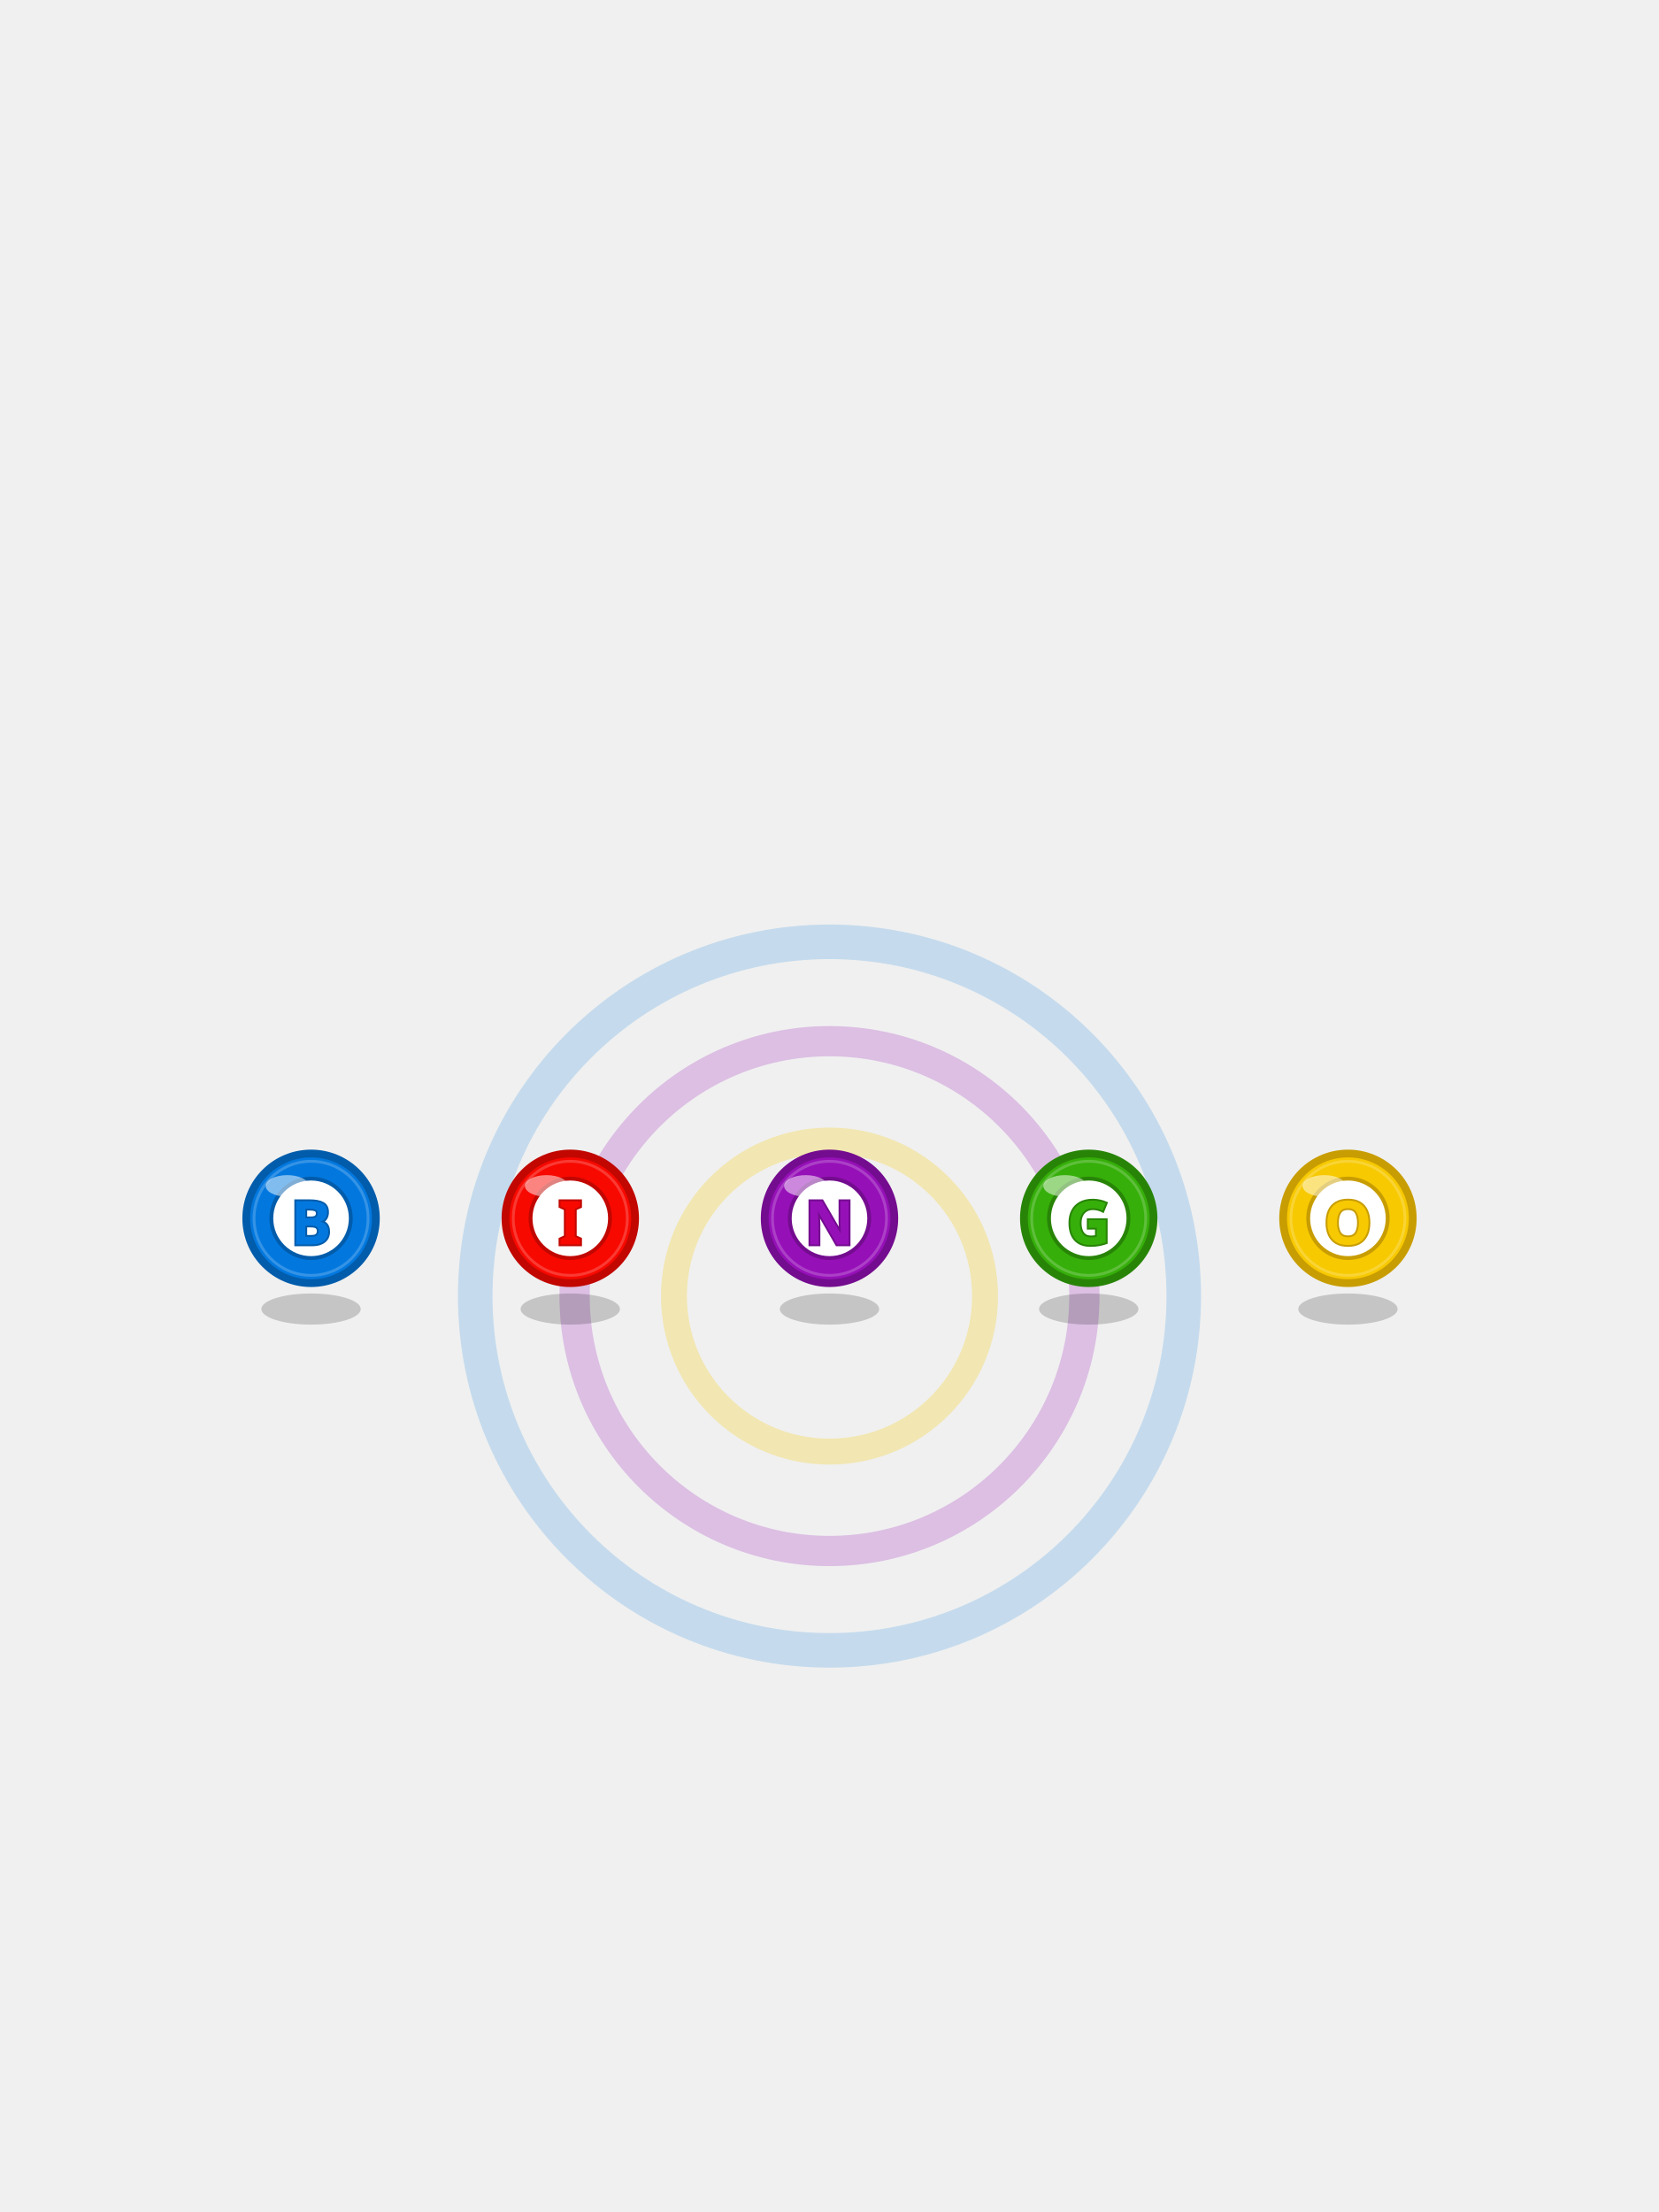
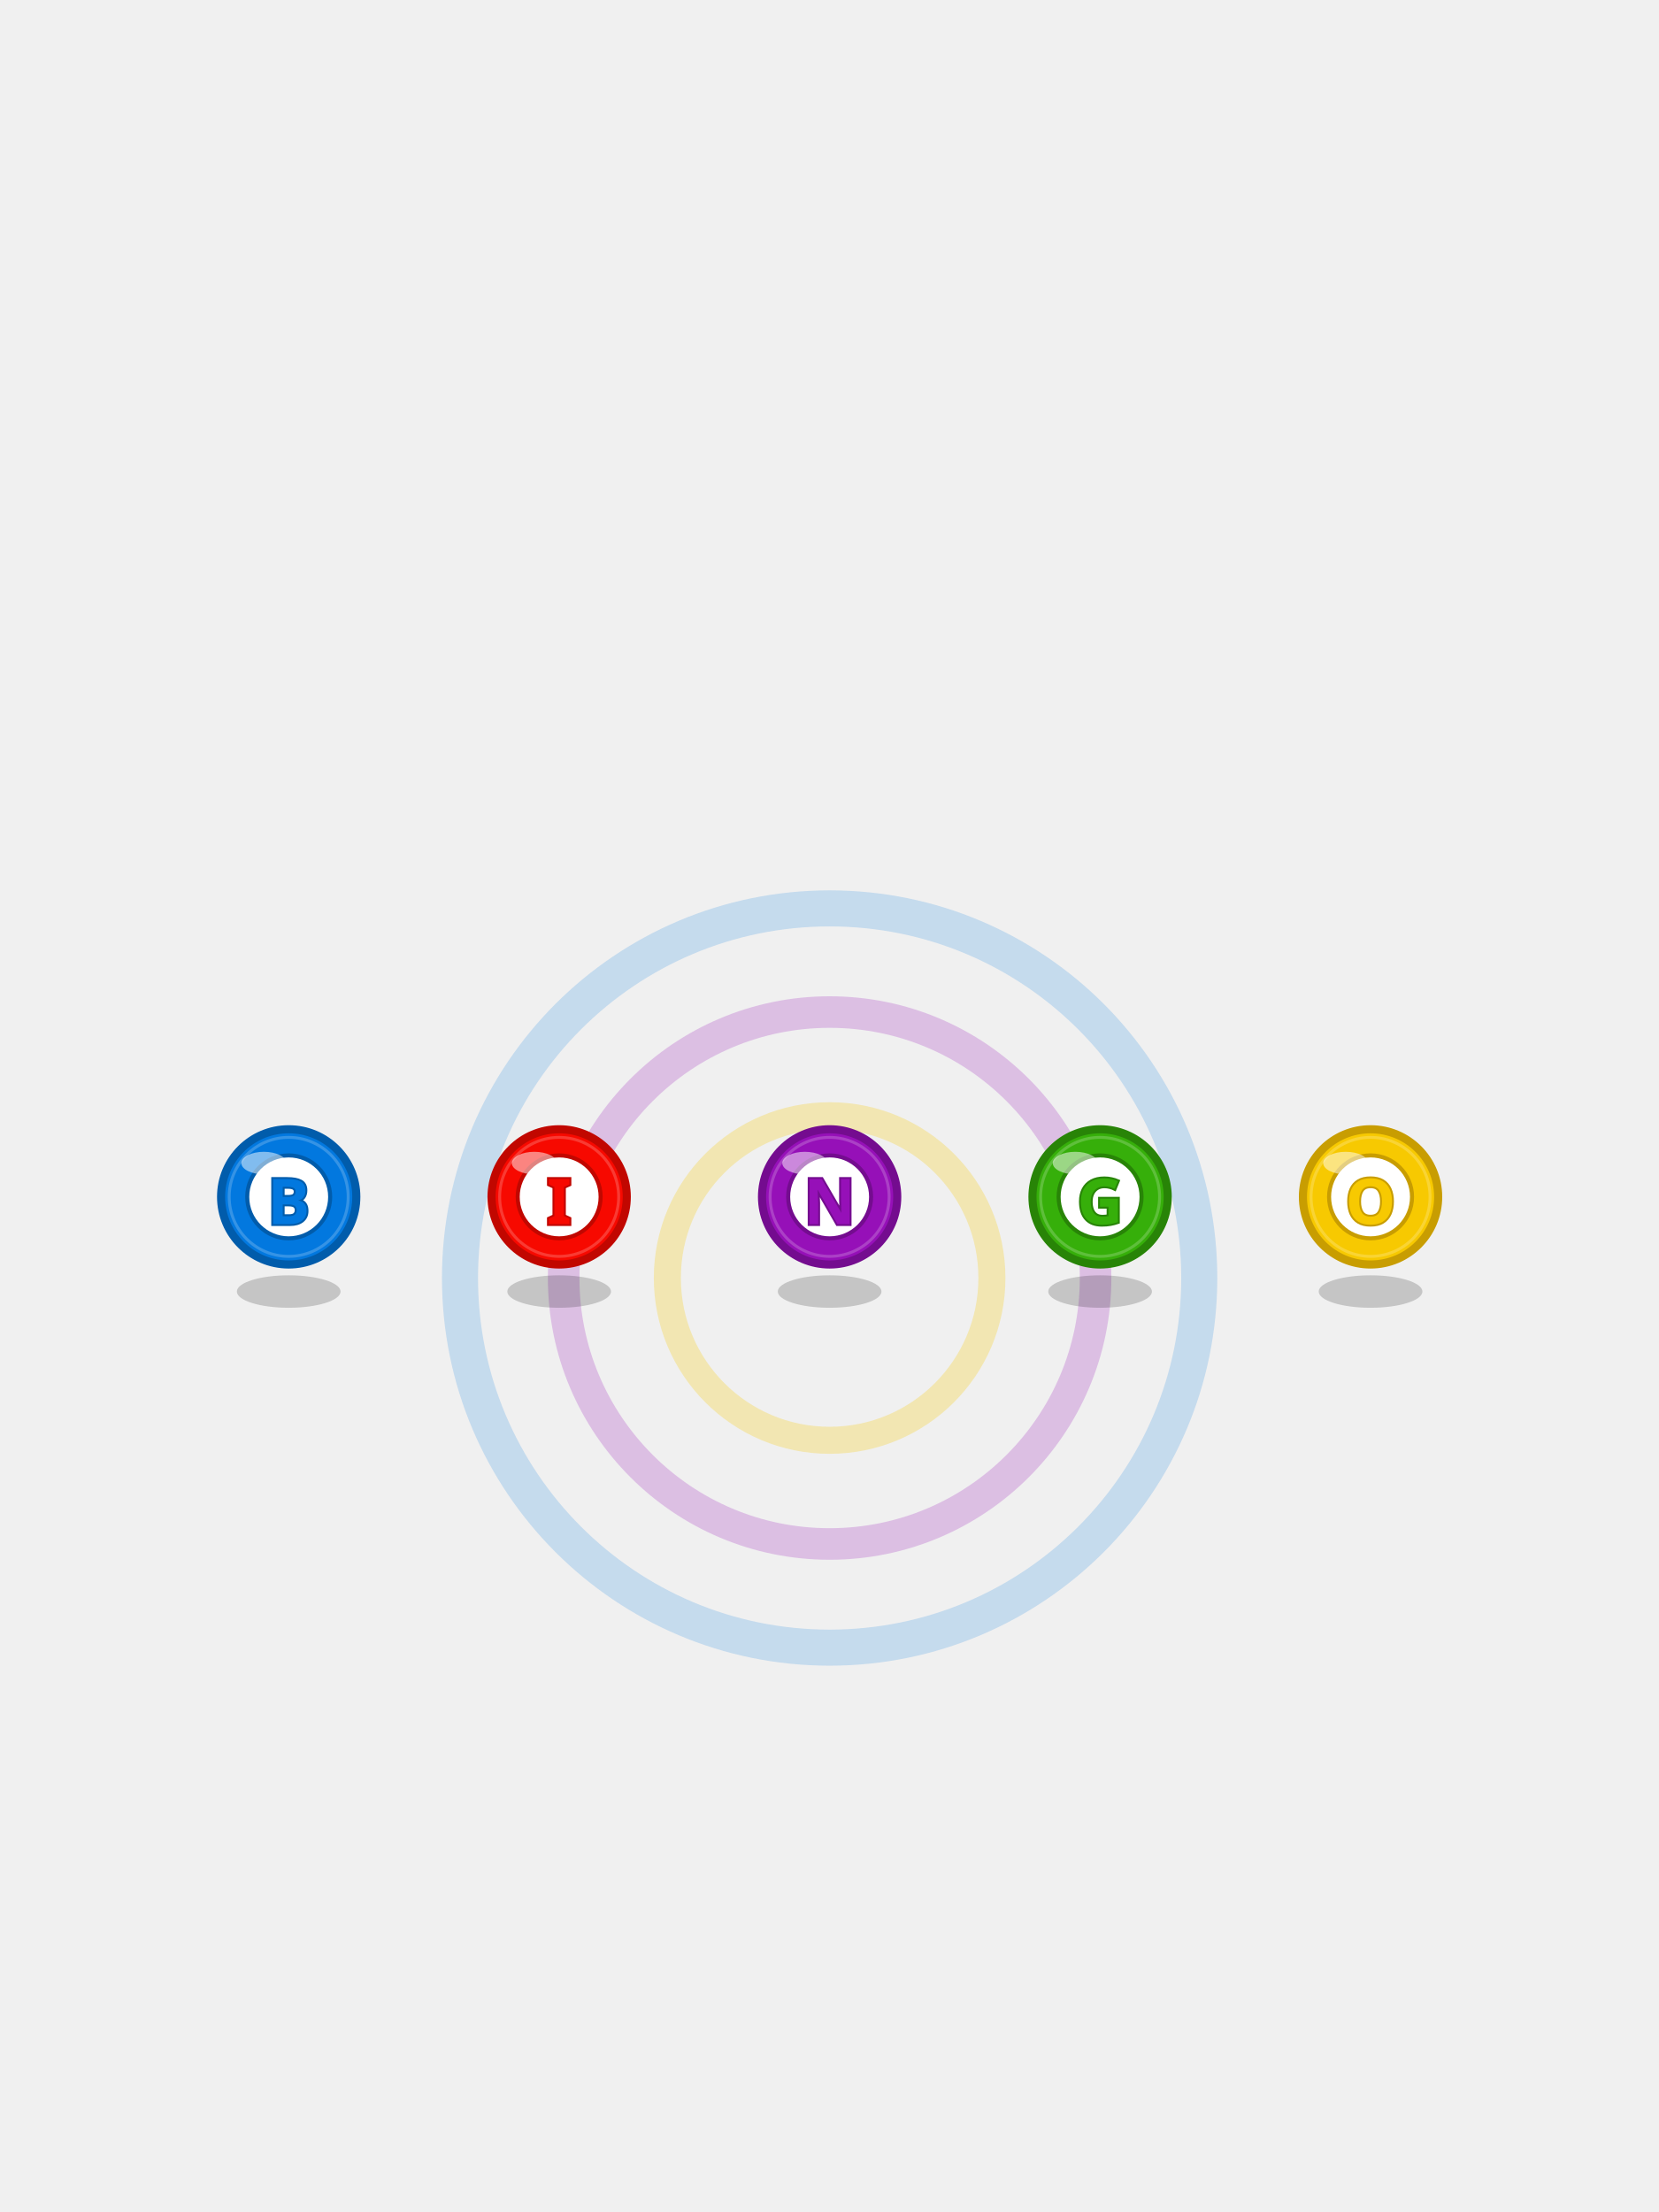
<svg xmlns="http://www.w3.org/2000/svg" width="768" height="1024" viewBox="0 0 768 1024" preserveAspectRatio="xMidYMid meet" data-wink-name="Bingo Ball Bullseye Drop" data-wink-category="Bouncing Bingo Balls" data-wink-duration="3100ms" aria-label="Bingo Ball Bullseye Drop">
  <style>
    text { font-family: 'Arial Black', 'Trebuchet MS', 'Segoe UI', sans-serif; paint-order: stroke fill; }
    @keyframes dropIn {
      0%, 100% { opacity: 0; transform: translate(var(--fx, 0px), var(--fy, -220px)) scale(0.28) rotate(var(--fr, -14deg)); }
      18% { opacity: 1; }
      38% { opacity: 1; transform: translate(0px, 0px) scale(1.08) rotate(0deg); }
      80% { opacity: 1; transform: translate(0px, 0px) scale(1); }
    }
    @keyframes bob {
      0%, 100% { transform: translateY(0px); }
      50% { transform: translateY(-10px); }
    }
    @keyframes twinkle {
      0%, 100% { opacity: 0.22; transform: scale(0.88); }
      50% { opacity: 0.5; transform: scale(1.06); }
    }
  </style>
-   <g style="transform-origin:384px 600px; animation:twinkle 3.1s ease-in-out infinite;">
-     <circle cx="384" cy="600" r="164" fill="none" stroke="#0278df" stroke-width="16" opacity="0.18" />
-     <circle cx="384" cy="600" r="118" fill="none" stroke="#9610b8" stroke-width="14" opacity="0.22" />
-     <circle cx="384" cy="600" r="72" fill="none" stroke="#f7c901" stroke-width="12" opacity="0.26" />
-   </g>
-   <g style="transform-origin:144px 564px; --fx:0px; --fy:-280px; --fr:-16deg; animation:dropIn 3.1s cubic-bezier(0.2,0.9,0.24,1) infinite;">
-     <g transform="translate(144 564)">
-       <ellipse cx="0" cy="42" rx="23" ry="7.2" fill="rgba(0,0,0,0.18)" />
-       <circle cx="0" cy="0" r="30" fill="#0278df" stroke="#015cab" stroke-width="3.6" />
-       <circle cx="0" cy="0" r="26.4" fill="none" stroke="rgba(255,255,255,0.2)" stroke-width="1.3" />
-       <circle cx="0" cy="0" r="18.4" fill="#ffffff" stroke="#015cab" stroke-width="1.8" />
-       <text x="0" y="1.2" text-anchor="middle" dominant-baseline="central" font-size="28" font-weight="900" fill="#0278df" stroke="#015cab" stroke-width="1.7" letter-spacing="0">B</text>
-       <ellipse cx="-11" cy="-15" rx="10" ry="5" fill="#ffffff" opacity="0.5" />
+   <g id="content" transform="translate(384 512) scale(1.04338) translate(-383.9455 -523.6796)">
+     <g style="transform-origin:384px 600px; animation:twinkle 3.1s ease-in-out infinite;">
+       <circle cx="384" cy="600" r="164" fill="none" stroke="#0278df" stroke-width="16" opacity="0.18" />
+       <circle cx="384" cy="600" r="118" fill="none" stroke="#9610b8" stroke-width="14" opacity="0.22" />
+       <circle cx="384" cy="600" r="72" fill="none" stroke="#f7c901" stroke-width="12" opacity="0.26" />
    </g>
-   </g>
-   <g style="transform-origin:264px 564px; --fx:0px; --fy:-240px; --fr:-10deg; animation:dropIn 3.1s cubic-bezier(0.2,0.9,0.24,1) infinite; animation-delay:0.08s;">
-     <g transform="translate(264 564)">
-       <ellipse cx="0" cy="42" rx="23" ry="7.2" fill="rgba(0,0,0,0.18)" />
-       <circle cx="0" cy="0" r="30" fill="#f70900" stroke="#c10700" stroke-width="3.6" />
-       <circle cx="0" cy="0" r="26.4" fill="none" stroke="rgba(255,255,255,0.2)" stroke-width="1.3" />
-       <circle cx="0" cy="0" r="18.4" fill="#ffffff" stroke="#c10700" stroke-width="1.8" />
-       <text x="0" y="1.2" text-anchor="middle" dominant-baseline="central" font-size="28" font-weight="900" fill="#f70900" stroke="#c10700" stroke-width="1.7" letter-spacing="0">I</text>
-       <ellipse cx="-11" cy="-15" rx="10" ry="5" fill="#ffffff" opacity="0.5" />
+     <g style="transform-origin:144px 564px; --fx:0px; --fy:-280px; --fr:-16deg; animation:dropIn 3.1s cubic-bezier(0.2,0.9,0.24,1) infinite;">
+       <g transform="translate(144 564)">
+         <ellipse cx="0" cy="42" rx="23" ry="7.2" fill="rgba(0,0,0,0.18)" />
+         <circle cx="0" cy="0" r="30" fill="#0278df" stroke="#015cab" stroke-width="3.6" />
+         <circle cx="0" cy="0" r="26.4" fill="none" stroke="rgba(255,255,255,0.2)" stroke-width="1.3" />
+         <circle cx="0" cy="0" r="18.4" fill="#ffffff" stroke="#015cab" stroke-width="1.8" />
+         <text x="0" y="1.2" text-anchor="middle" dominant-baseline="central" font-size="28" font-weight="900" fill="#0278df" stroke="#015cab" stroke-width="1.7" letter-spacing="0">B</text>
+         <ellipse cx="-11" cy="-15" rx="10" ry="5" fill="#ffffff" opacity="0.5" />
+       </g>
    </g>
-   </g>
-   <g style="transform-origin:384px 564px; --fx:0px; --fy:-300px; --fr:0deg; animation:dropIn 3.1s cubic-bezier(0.2,0.9,0.24,1) infinite; animation-delay:0.16s;">
-     <g transform="translate(384 564)">
-       <ellipse cx="0" cy="42" rx="23" ry="7.2" fill="rgba(0,0,0,0.18)" />
-       <circle cx="0" cy="0" r="30" fill="#9610b8" stroke="#740c8f" stroke-width="3.6" />
-       <circle cx="0" cy="0" r="26.4" fill="none" stroke="rgba(255,255,255,0.2)" stroke-width="1.3" />
-       <circle cx="0" cy="0" r="18.4" fill="#ffffff" stroke="#740c8f" stroke-width="1.8" />
-       <text x="0" y="1.2" text-anchor="middle" dominant-baseline="central" font-size="28" font-weight="900" fill="#9610b8" stroke="#740c8f" stroke-width="1.7" letter-spacing="0">N</text>
-       <ellipse cx="-11" cy="-15" rx="10" ry="5" fill="#ffffff" opacity="0.5" />
+     <g style="transform-origin:264px 564px; --fx:0px; --fy:-240px; --fr:-10deg; animation:dropIn 3.1s cubic-bezier(0.2,0.9,0.24,1) infinite; animation-delay:0.08s;">
+       <g transform="translate(264 564)">
+         <ellipse cx="0" cy="42" rx="23" ry="7.2" fill="rgba(0,0,0,0.18)" />
+         <circle cx="0" cy="0" r="30" fill="#f70900" stroke="#c10700" stroke-width="3.6" />
+         <circle cx="0" cy="0" r="26.4" fill="none" stroke="rgba(255,255,255,0.2)" stroke-width="1.3" />
+         <circle cx="0" cy="0" r="18.4" fill="#ffffff" stroke="#c10700" stroke-width="1.8" />
+         <text x="0" y="1.2" text-anchor="middle" dominant-baseline="central" font-size="28" font-weight="900" fill="#f70900" stroke="#c10700" stroke-width="1.7" letter-spacing="0">I</text>
+         <ellipse cx="-11" cy="-15" rx="10" ry="5" fill="#ffffff" opacity="0.5" />
+       </g>
    </g>
-   </g>
-   <g style="transform-origin:504px 564px; --fx:0px; --fy:-240px; --fr:10deg; animation:dropIn 3.1s cubic-bezier(0.2,0.9,0.24,1) infinite; animation-delay:0.24s;">
-     <g transform="translate(504 564)">
-       <ellipse cx="0" cy="42" rx="23" ry="7.2" fill="rgba(0,0,0,0.18)" />
-       <circle cx="0" cy="0" r="30" fill="#36af0a" stroke="#288407" stroke-width="3.6" />
-       <circle cx="0" cy="0" r="26.4" fill="none" stroke="rgba(255,255,255,0.2)" stroke-width="1.3" />
-       <circle cx="0" cy="0" r="18.4" fill="#ffffff" stroke="#288407" stroke-width="1.8" />
-       <text x="0" y="1.2" text-anchor="middle" dominant-baseline="central" font-size="28" font-weight="900" fill="#36af0a" stroke="#288407" stroke-width="1.7" letter-spacing="0">G</text>
-       <ellipse cx="-11" cy="-15" rx="10" ry="5" fill="#ffffff" opacity="0.5" />
+     <g style="transform-origin:384px 564px; --fx:0px; --fy:-300px; --fr:0deg; animation:dropIn 3.1s cubic-bezier(0.2,0.9,0.24,1) infinite; animation-delay:0.16s;">
+       <g transform="translate(384 564)">
+         <ellipse cx="0" cy="42" rx="23" ry="7.2" fill="rgba(0,0,0,0.18)" />
+         <circle cx="0" cy="0" r="30" fill="#9610b8" stroke="#740c8f" stroke-width="3.6" />
+         <circle cx="0" cy="0" r="26.4" fill="none" stroke="rgba(255,255,255,0.2)" stroke-width="1.3" />
+         <circle cx="0" cy="0" r="18.4" fill="#ffffff" stroke="#740c8f" stroke-width="1.8" />
+         <text x="0" y="1.2" text-anchor="middle" dominant-baseline="central" font-size="28" font-weight="900" fill="#9610b8" stroke="#740c8f" stroke-width="1.7" letter-spacing="0">N</text>
+         <ellipse cx="-11" cy="-15" rx="10" ry="5" fill="#ffffff" opacity="0.5" />
+       </g>
    </g>
-   </g>
-   <g style="transform-origin:624px 564px; --fx:0px; --fy:-280px; --fr:16deg; animation:dropIn 3.1s cubic-bezier(0.2,0.9,0.24,1) infinite; animation-delay:0.32s;">
-     <g transform="translate(624 564)">
-       <ellipse cx="0" cy="42" rx="23" ry="7.2" fill="rgba(0,0,0,0.18)" />
-       <circle cx="0" cy="0" r="30" fill="#f7c901" stroke="#c89d01" stroke-width="3.6" />
-       <circle cx="0" cy="0" r="26.4" fill="none" stroke="rgba(255,255,255,0.2)" stroke-width="1.3" />
-       <circle cx="0" cy="0" r="18.4" fill="#ffffff" stroke="#c89d01" stroke-width="1.8" />
-       <text x="0" y="1.2" text-anchor="middle" dominant-baseline="central" font-size="28" font-weight="900" fill="#f7c901" stroke="#c89d01" stroke-width="1.7" letter-spacing="0">O</text>
-       <ellipse cx="-11" cy="-15" rx="10" ry="5" fill="#ffffff" opacity="0.5" />
+     <g style="transform-origin:504px 564px; --fx:0px; --fy:-240px; --fr:10deg; animation:dropIn 3.1s cubic-bezier(0.2,0.9,0.24,1) infinite; animation-delay:0.24s;">
+       <g transform="translate(504 564)">
+         <ellipse cx="0" cy="42" rx="23" ry="7.2" fill="rgba(0,0,0,0.18)" />
+         <circle cx="0" cy="0" r="30" fill="#36af0a" stroke="#288407" stroke-width="3.6" />
+         <circle cx="0" cy="0" r="26.4" fill="none" stroke="rgba(255,255,255,0.2)" stroke-width="1.3" />
+         <circle cx="0" cy="0" r="18.4" fill="#ffffff" stroke="#288407" stroke-width="1.8" />
+         <text x="0" y="1.2" text-anchor="middle" dominant-baseline="central" font-size="28" font-weight="900" fill="#36af0a" stroke="#288407" stroke-width="1.7" letter-spacing="0">G</text>
+         <ellipse cx="-11" cy="-15" rx="10" ry="5" fill="#ffffff" opacity="0.5" />
+       </g>
+     </g>
+     <g style="transform-origin:624px 564px; --fx:0px; --fy:-280px; --fr:16deg; animation:dropIn 3.1s cubic-bezier(0.2,0.9,0.24,1) infinite; animation-delay:0.32s;">
+       <g transform="translate(624 564)">
+         <ellipse cx="0" cy="42" rx="23" ry="7.2" fill="rgba(0,0,0,0.18)" />
+         <circle cx="0" cy="0" r="30" fill="#f7c901" stroke="#c89d01" stroke-width="3.6" />
+         <circle cx="0" cy="0" r="26.4" fill="none" stroke="rgba(255,255,255,0.2)" stroke-width="1.3" />
+         <circle cx="0" cy="0" r="18.4" fill="#ffffff" stroke="#c89d01" stroke-width="1.8" />
+         <text x="0" y="1.2" text-anchor="middle" dominant-baseline="central" font-size="28" font-weight="900" fill="#f7c901" stroke="#c89d01" stroke-width="1.7" letter-spacing="0">O</text>
+         <ellipse cx="-11" cy="-15" rx="10" ry="5" fill="#ffffff" opacity="0.5" />
+       </g>
    </g>
  </g>
</svg>
